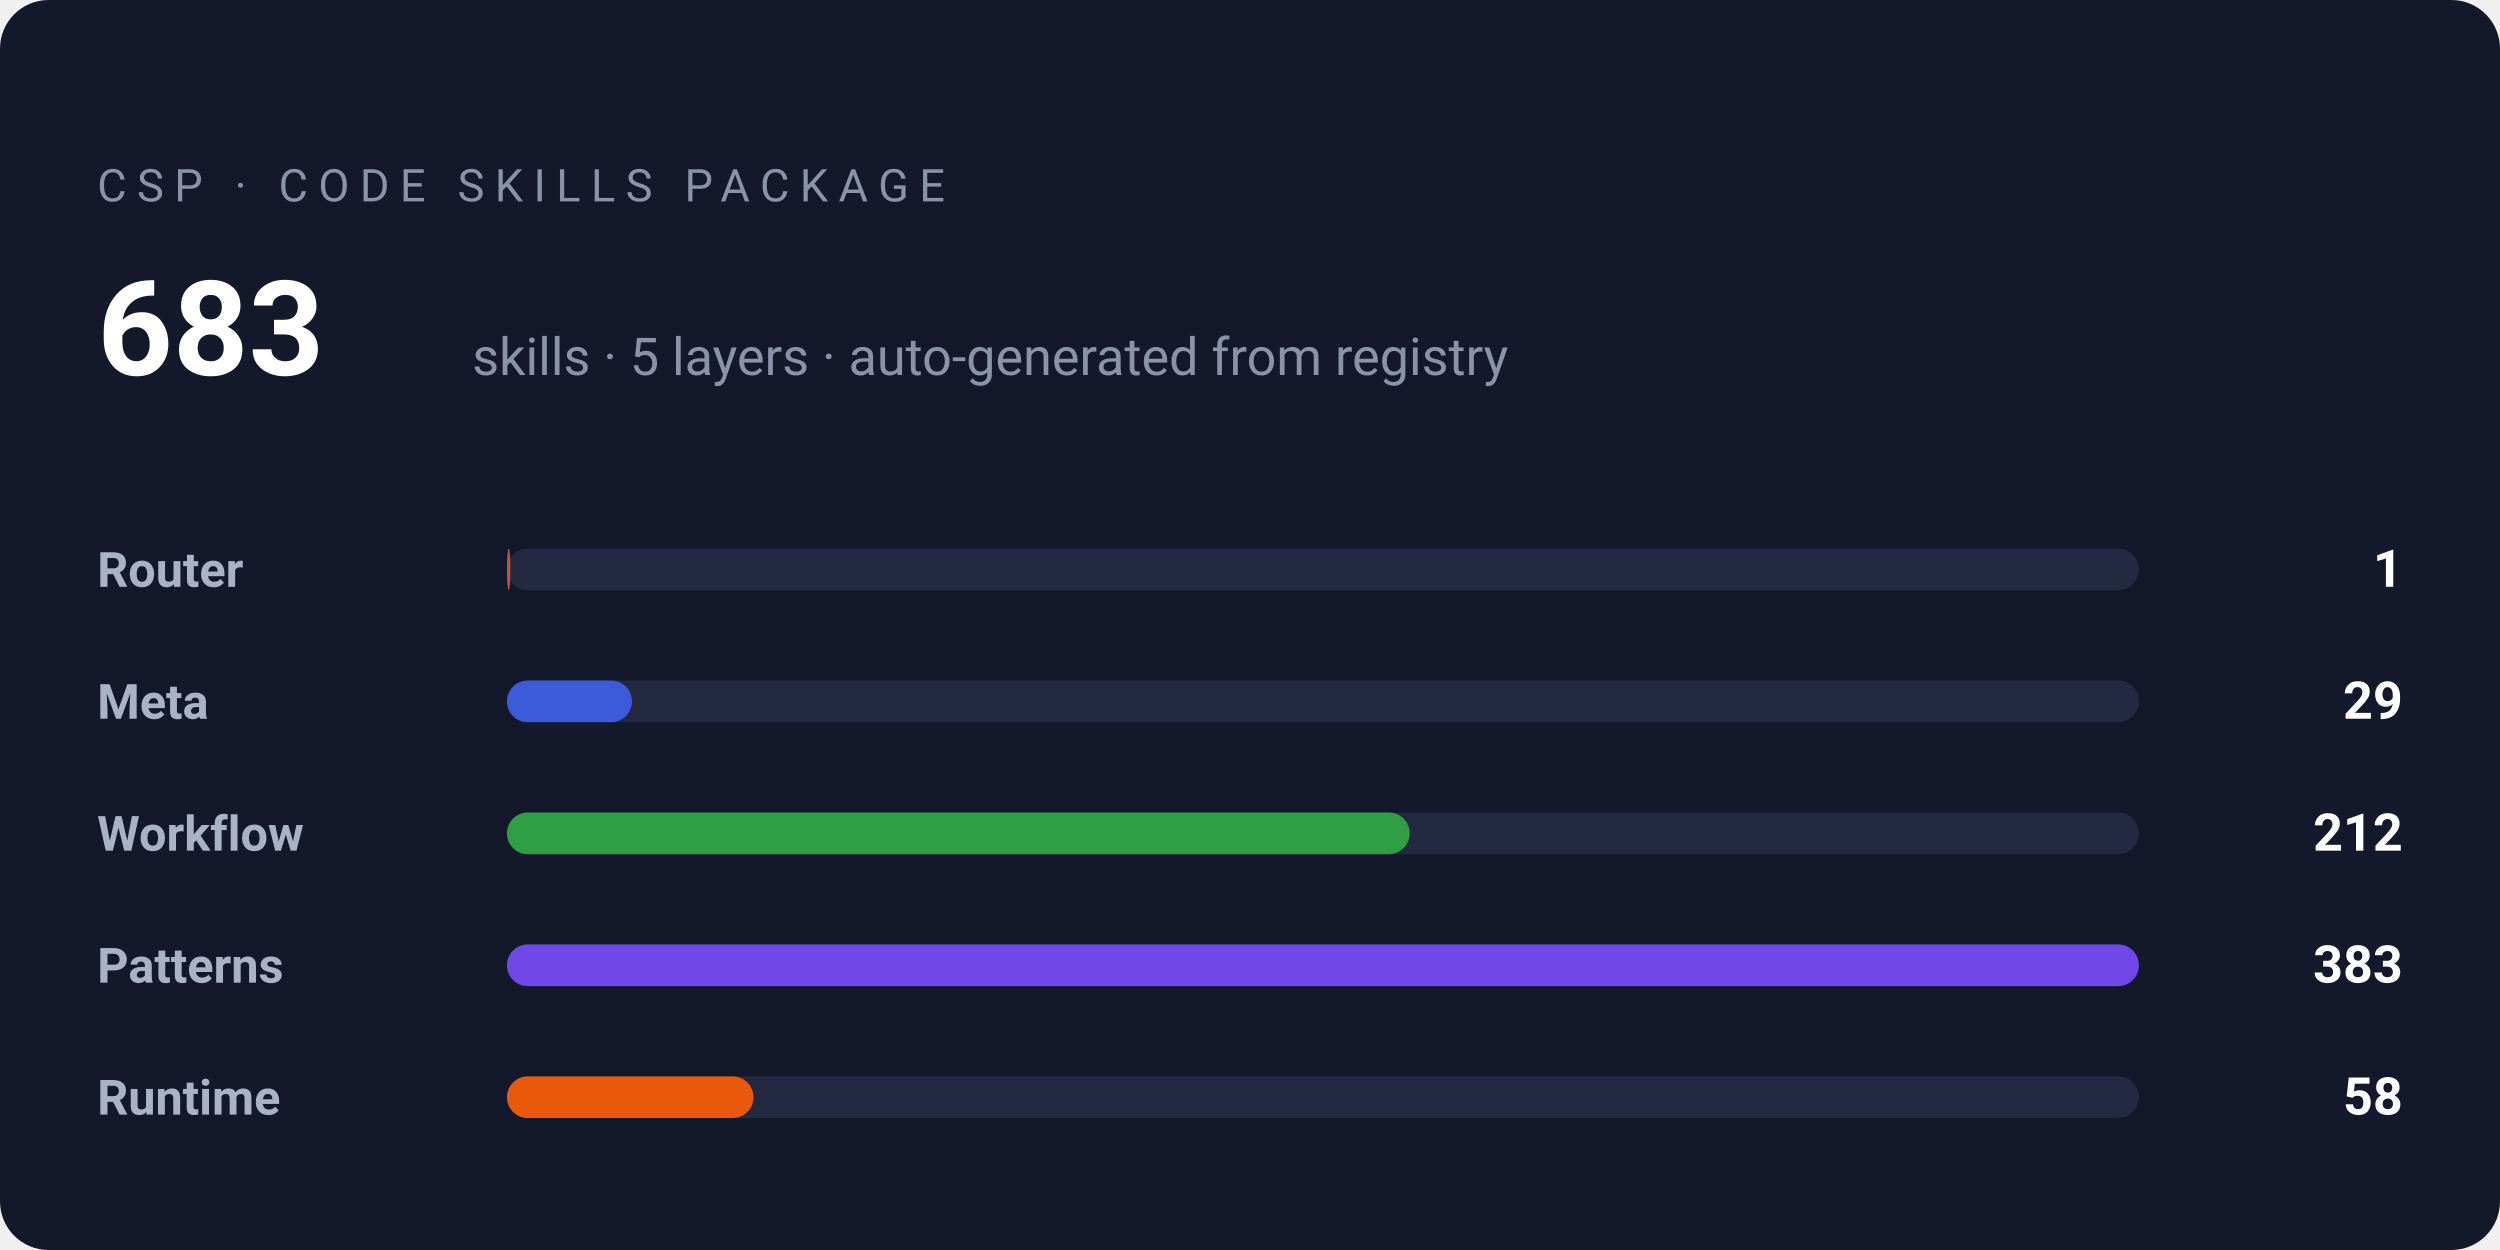
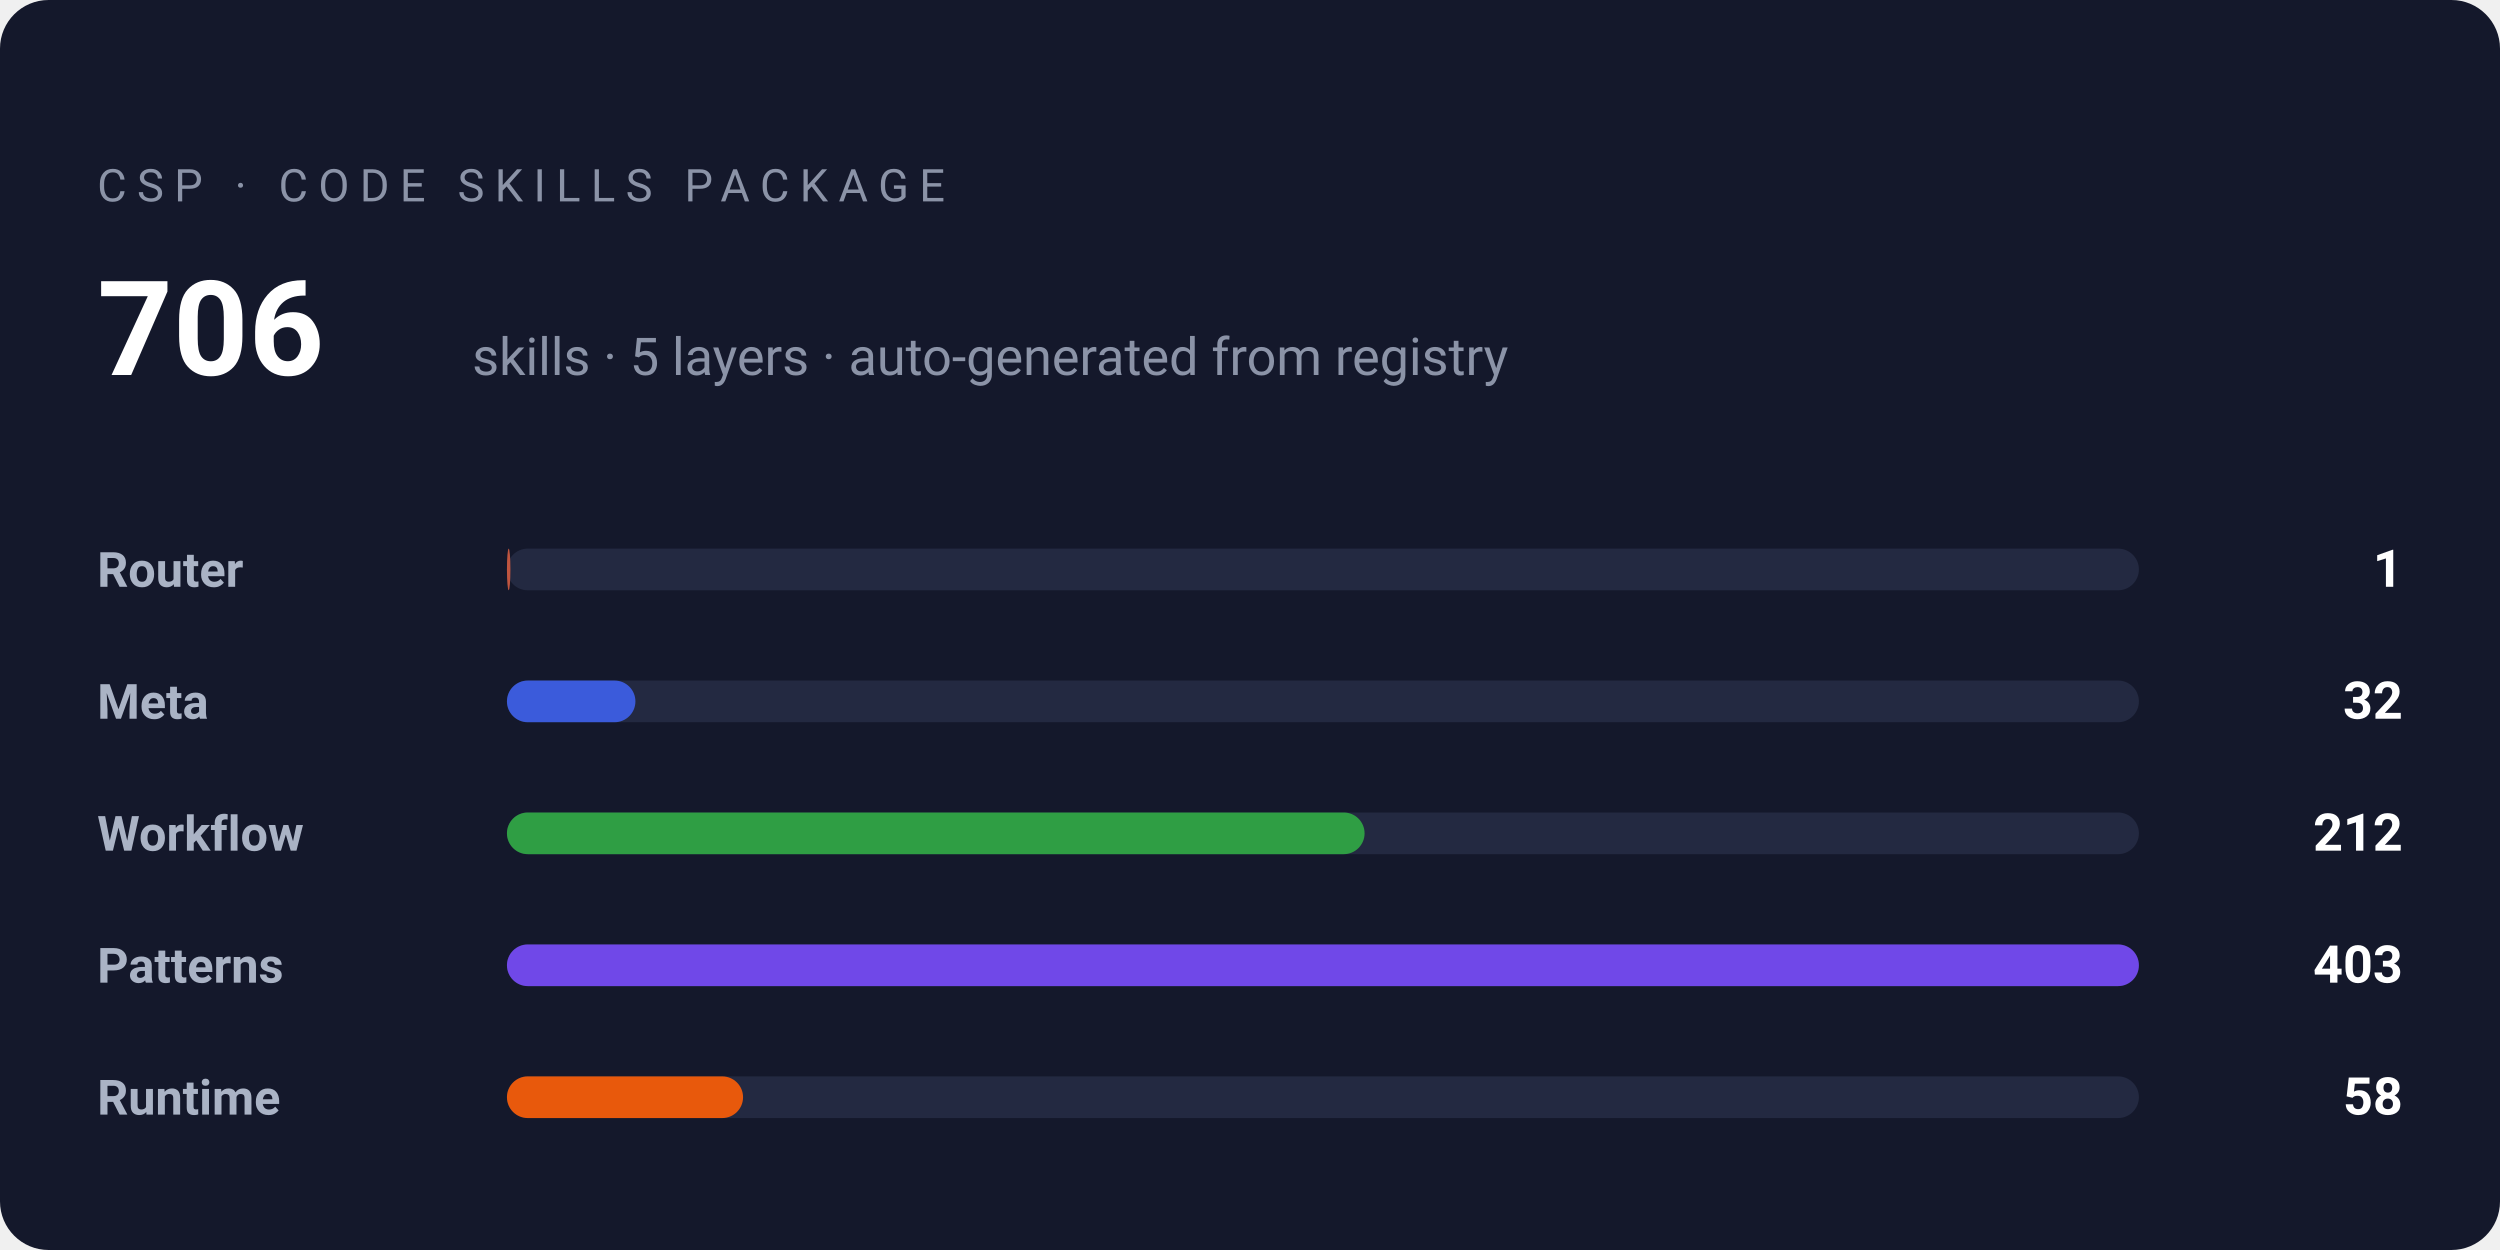
- <svg xmlns="http://www.w3.org/2000/svg" width="720" height="360" viewBox="0 0 720 360" data-total="683" font-family="system-ui,-apple-system,'Segoe UI',Roboto,Helvetica,Arial,sans-serif">
+ <svg xmlns="http://www.w3.org/2000/svg" width="720" height="360" viewBox="0 0 720 360" data-total="706" font-family="system-ui,-apple-system,'Segoe UI',Roboto,Helvetica,Arial,sans-serif">
  <rect width="720" height="360" rx="14" fill="#14182b" />
  <text x="28" y="58" fill="#8b93a7" font-size="13" letter-spacing="3">CSP · CODE SKILLS PACKAGE</text>
-   <text x="28" y="108" fill="#ffffff" font-size="38" font-weight="700">683</text>
+   <text x="28" y="108" fill="#ffffff" font-size="38" font-weight="700">706</text>
  <text x="136" y="108" fill="#8b93a7" font-size="15">skills · 5 layers · auto-generated from registry</text>
  <text x="28" y="169" fill="#aab3c5" font-size="14" font-weight="600">Router</text>
  <rect x="146" y="158" width="470" height="12" rx="6" fill="#232941" />
  <rect x="146" y="158" width="1" height="12" rx="6" fill="#c0553f" />
  <text x="692" y="169" fill="#ffffff" font-size="15" font-weight="700" text-anchor="end">1</text>
  <text x="28" y="207" fill="#aab3c5" font-size="14" font-weight="600">Meta</text>
  <rect x="146" y="196" width="470" height="12" rx="6" fill="#232941" />
-   <rect x="146" y="196" width="36" height="12" rx="6" fill="#3b5bdb" />
-   <text x="692" y="207" fill="#ffffff" font-size="15" font-weight="700" text-anchor="end">29</text>
+   <rect x="146" y="196" width="37" height="12" rx="6" fill="#3b5bdb" />
+   <text x="692" y="207" fill="#ffffff" font-size="15" font-weight="700" text-anchor="end">32</text>
  <text x="28" y="245" fill="#aab3c5" font-size="14" font-weight="600">Workflow</text>
  <rect x="146" y="234" width="470" height="12" rx="6" fill="#232941" />
-   <rect x="146" y="234" width="260" height="12" rx="6" fill="#2f9e44" />
+   <rect x="146" y="234" width="247" height="12" rx="6" fill="#2f9e44" />
  <text x="692" y="245" fill="#ffffff" font-size="15" font-weight="700" text-anchor="end">212</text>
  <text x="28" y="283" fill="#aab3c5" font-size="14" font-weight="600">Patterns</text>
  <rect x="146" y="272" width="470" height="12" rx="6" fill="#232941" />
  <rect x="146" y="272" width="470" height="12" rx="6" fill="#7048e8" />
-   <text x="692" y="283" fill="#ffffff" font-size="15" font-weight="700" text-anchor="end">383</text>
+   <text x="692" y="283" fill="#ffffff" font-size="15" font-weight="700" text-anchor="end">403</text>
  <text x="28" y="321" fill="#aab3c5" font-size="14" font-weight="600">Runtime</text>
  <rect x="146" y="310" width="470" height="12" rx="6" fill="#232941" />
-   <rect x="146" y="310" width="71" height="12" rx="6" fill="#e8590c" />
+   <rect x="146" y="310" width="68" height="12" rx="6" fill="#e8590c" />
  <text x="692" y="321" fill="#ffffff" font-size="15" font-weight="700" text-anchor="end">58</text>
</svg>
